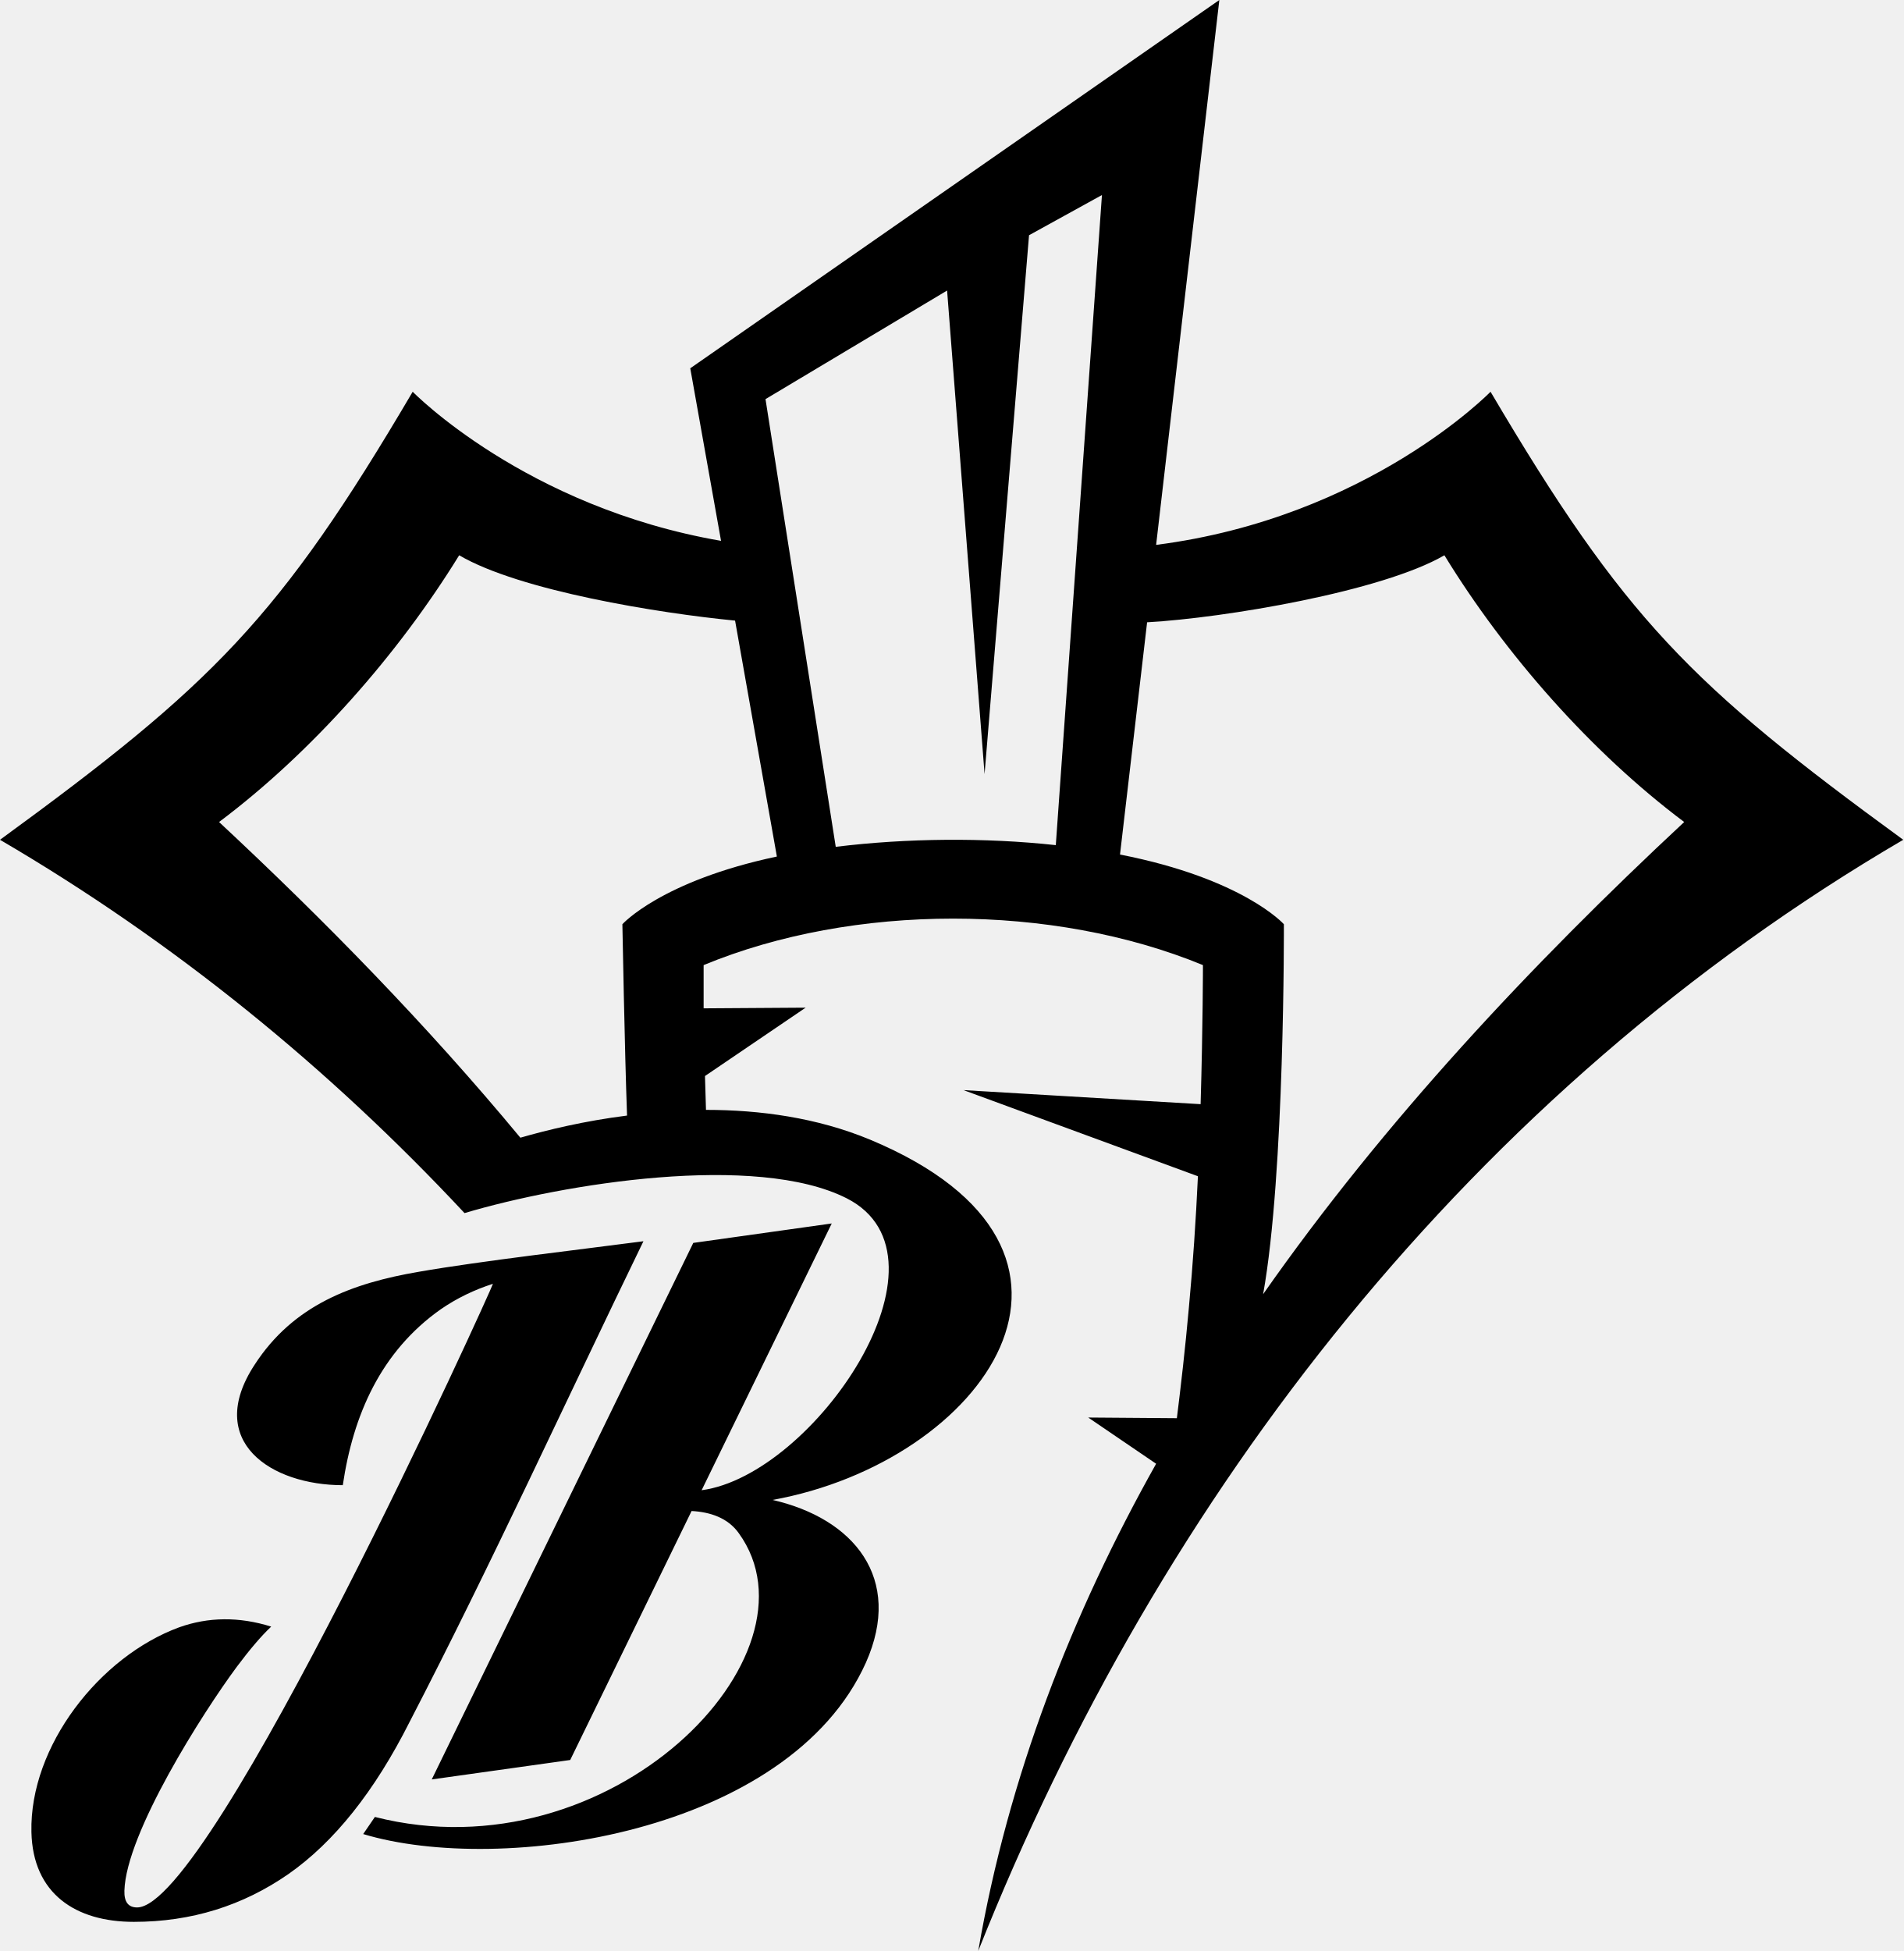
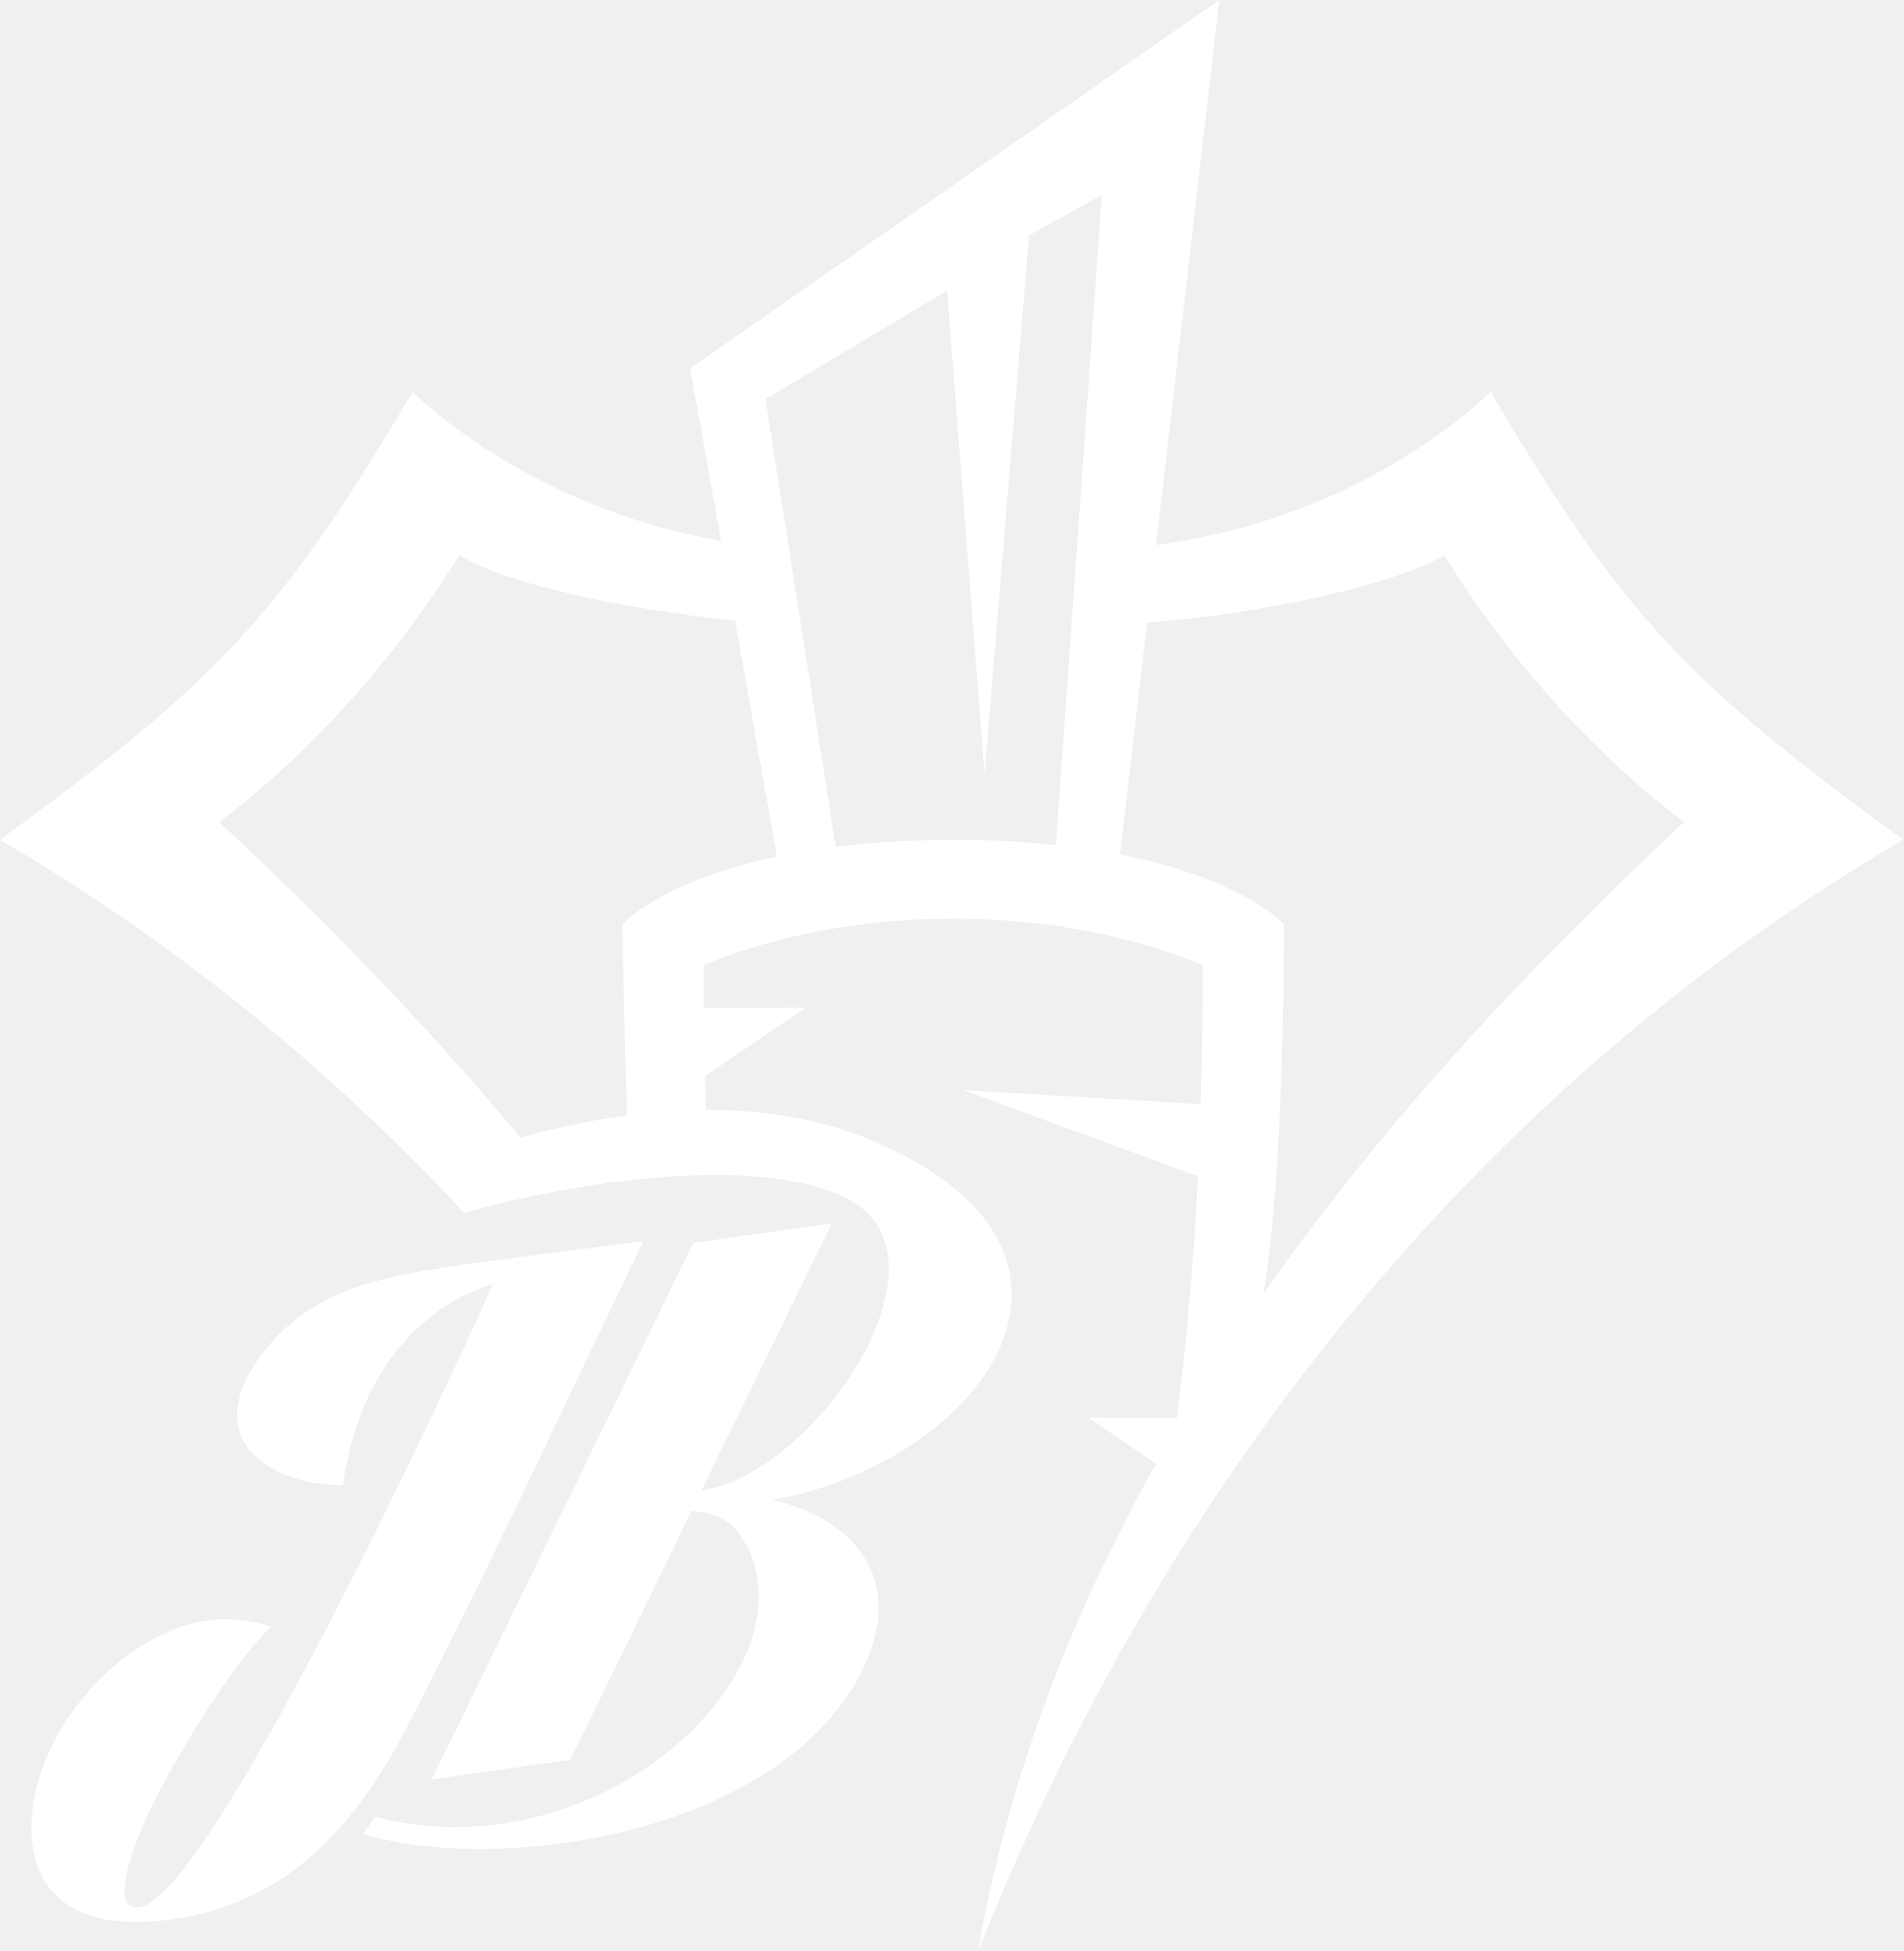
- <svg xmlns="http://www.w3.org/2000/svg" width="80" height="82" viewBox="0 0 80 82">
+ <svg xmlns="http://www.w3.org/2000/svg" width="80" height="82" viewBox="0 0 80 82" fill="#fff">
  <path fill-rule="evenodd" clip-rule="evenodd" d="M20.72 53.958C19.933 54.211 19.202 54.563 18.527 55.028C16.011 56.803 14.845 59.465 14.409 62.422C11.4 62.422 8.589 60.592 10.698 57.366C12.328 54.845 14.802 53.93 17.614 53.451C20.2 53 24.488 52.507 27.046 52.169C23.785 58.887 20.65 65.746 17.22 72.366C15.744 75.296 14.043 77.422 12.131 78.761C10.206 80.099 8.041 80.775 5.623 80.775C3.177 80.775 1.378 79.591 1.321 77C1.237 73.394 4.189 69.62 7.535 68.394C8.758 67.958 10.051 67.944 11.4 68.366C10.979 68.761 10.501 69.324 9.953 70.056C8.533 71.972 5.3 77.042 5.229 79.465C5.215 79.944 5.398 80.169 5.763 80.169C8.898 80.169 20.749 54 20.72 53.958ZM29.576 42.38L33.864 42.352L29.633 45.225C29.647 45.69 29.661 46.155 29.675 46.648C31.938 46.648 34.342 46.972 36.577 47.901C47.739 52.563 41.343 61.437 32.472 63.042C35.874 63.817 37.983 66.324 36.394 69.887C33.161 77.07 21.044 78.831 15.266 77.085L15.758 76.366C25.654 78.887 34.764 69.563 31.052 64.437C30.589 63.789 29.844 63.549 29.07 63.507L23.968 73.972L18.148 74.789L29.141 52.239L34.961 51.422L29.492 62.634C34.215 62 40.457 52.845 35.593 50.366C31.784 48.437 23.686 49.746 19.526 50.986C13.846 44.901 7.324 39.578 0 35.296C8.94 28.775 11.738 26 17.347 16.465C17.347 16.465 22.07 21.31 30.308 22.732L29.014 15.479L51.253 0L48.596 22.901C57.508 21.761 62.653 16.465 62.653 16.465C68.276 26 71.06 28.775 80 35.296C61.936 45.859 48.793 62.69 41.118 82C42.383 74.676 45.039 67.859 48.596 61.521L45.742 59.578L49.468 59.606C49.636 58.254 49.819 56.69 49.974 54.944C50.142 53.155 50.269 51.254 50.353 49.437L40.499 45.817L50.466 46.408C50.564 43.07 50.564 40.563 50.564 40.563C44.238 37.958 35.874 37.958 29.576 40.563C29.576 40.563 29.576 41.254 29.576 42.38ZM53.966 38.845C53.966 38.845 52.265 36.93 47.078 35.916L48.217 26.155C51.478 25.972 58.099 24.859 60.713 23.338C63.258 27.493 66.885 31.62 70.793 34.549C64.368 40.535 58.183 47.127 53.094 54.394C54.008 49.324 53.966 38.845 53.966 38.845ZM30.898 26.084L32.655 36C27.791 37.028 26.161 38.845 26.161 38.845C26.161 38.845 26.259 44.211 26.357 46.887C24.558 47.113 22.998 47.493 21.873 47.817C17.951 43.084 13.636 38.676 9.208 34.549C13.115 31.62 16.742 27.493 19.301 23.338C21.845 24.831 27.707 25.775 30.898 26.084ZM44.379 35.521C41.399 35.197 38.109 35.225 35.129 35.592L32.177 16.775L39.81 12.211L41.385 32.535L43.254 9.887L46.319 8.197L44.379 35.521Z" />
</svg>
